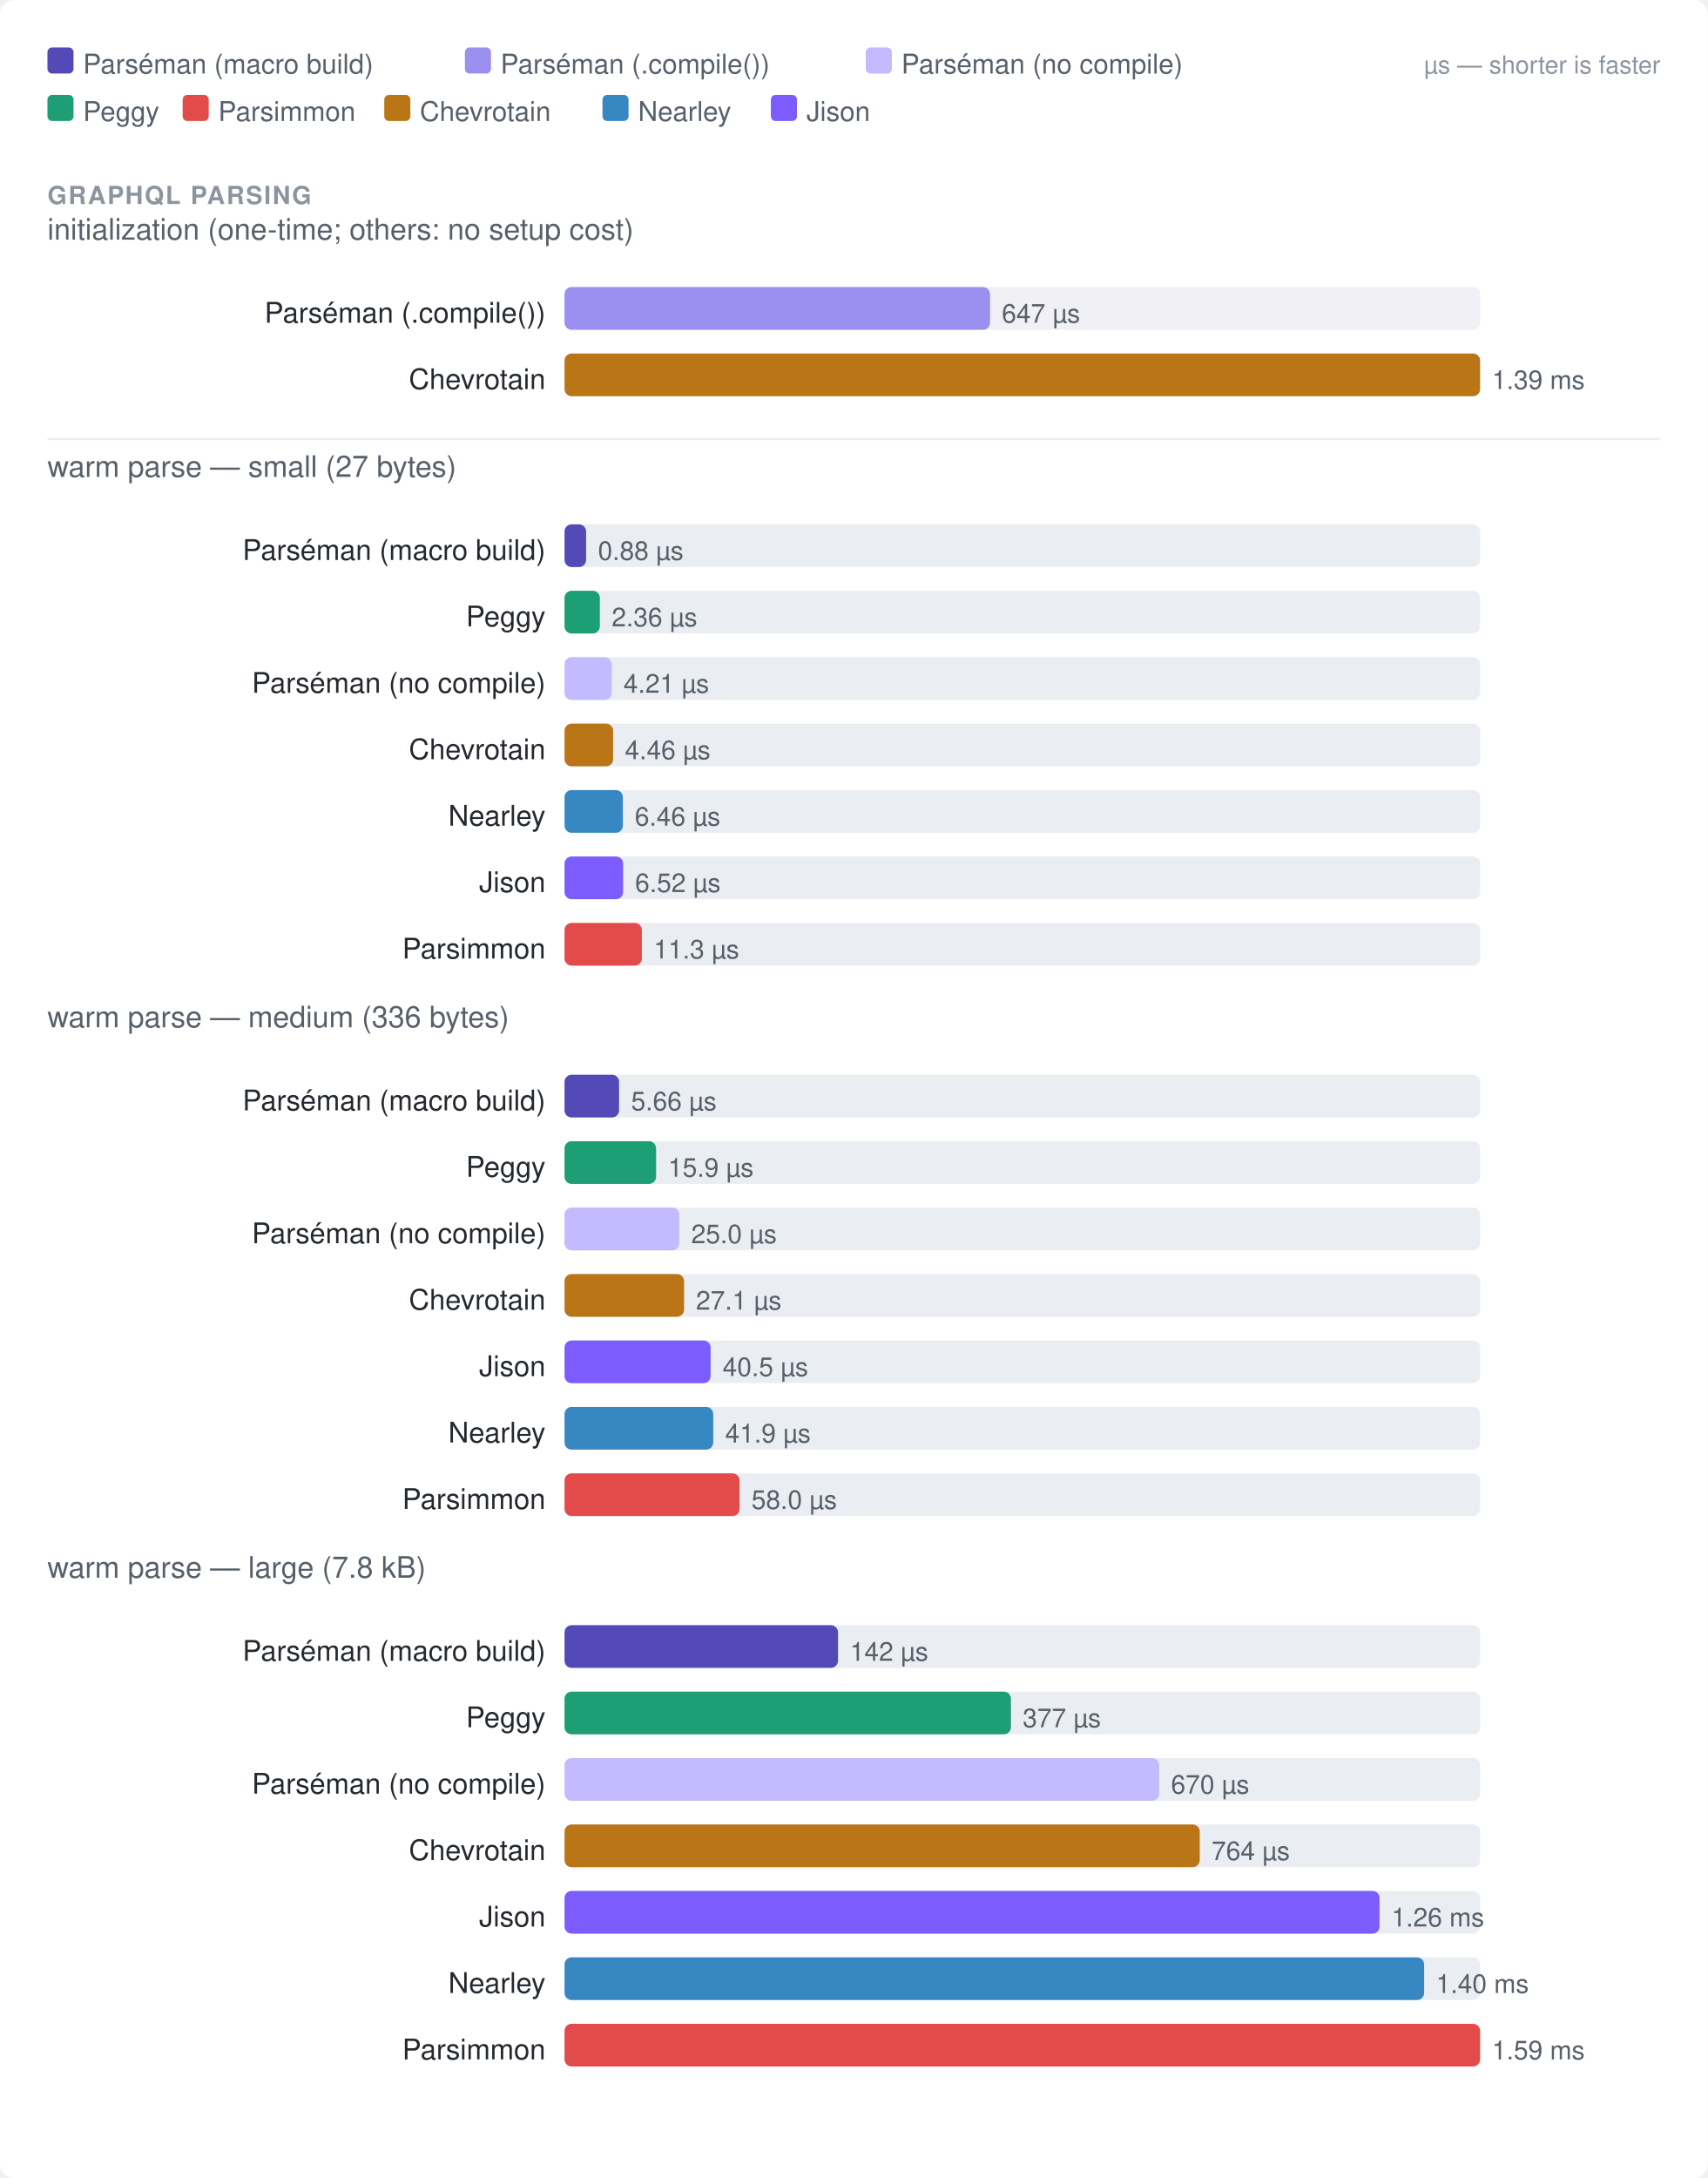
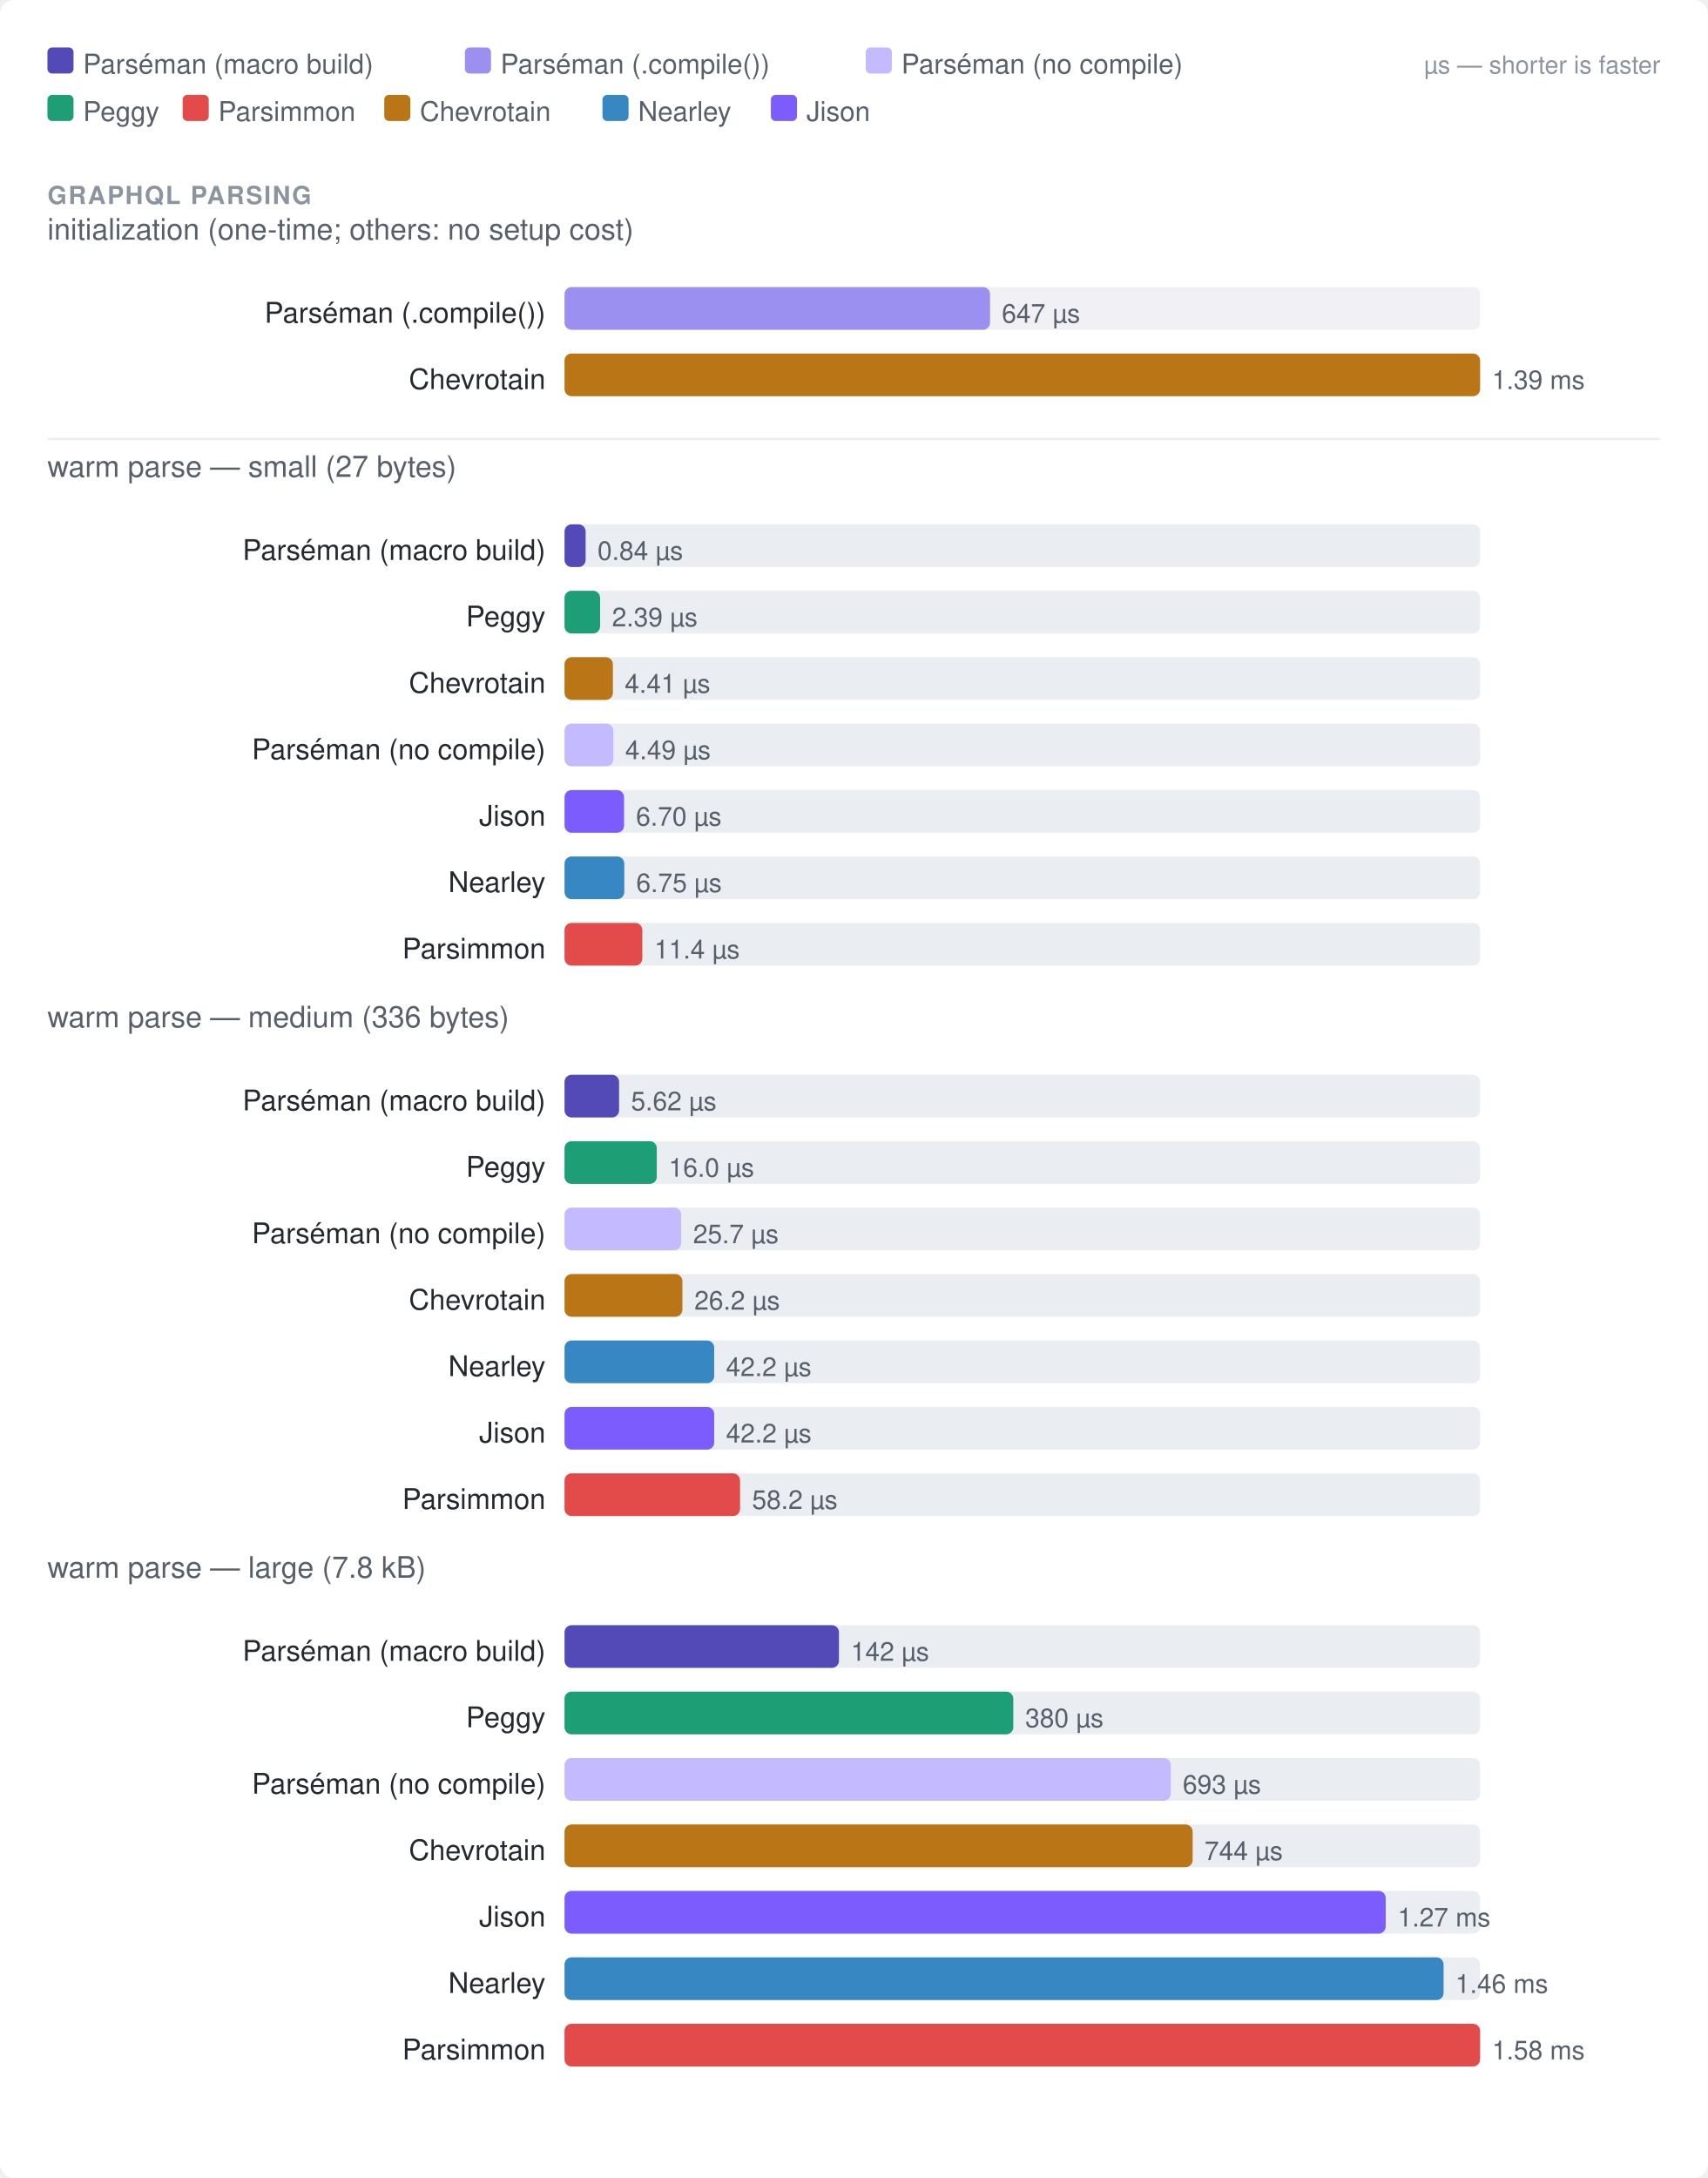
<svg xmlns="http://www.w3.org/2000/svg" viewBox="0 0 720 918" width="720" height="918">
  <rect width="720" height="918" fill="white" rx="6" />
  <rect x="20" y="20" width="11" height="11" rx="2" fill="#534AB7" />
  <text x="35" y="31" font-size="11.5" fill="#57606a" font-family="-apple-system,BlinkMacSystemFont,'Segoe UI',Helvetica,Arial,sans-serif">Parséman (macro build)</text>
  <rect x="196" y="20" width="11" height="11" rx="2" fill="#9B8FEF" />
  <text x="211" y="31" font-size="11.5" fill="#57606a" font-family="-apple-system,BlinkMacSystemFont,'Segoe UI',Helvetica,Arial,sans-serif">Parséman (.compile())</text>
  <rect x="365" y="20" width="11" height="11" rx="2" fill="#C4BAFF" />
  <text x="380" y="31" font-size="11.5" fill="#57606a" font-family="-apple-system,BlinkMacSystemFont,'Segoe UI',Helvetica,Arial,sans-serif">Parséman (no compile)</text>
  <rect x="20" y="40" width="11" height="11" rx="2" fill="#1D9E75" />
  <text x="35" y="51" font-size="11.5" fill="#57606a" font-family="-apple-system,BlinkMacSystemFont,'Segoe UI',Helvetica,Arial,sans-serif">Peggy</text>
  <rect x="77" y="40" width="11" height="11" rx="2" fill="#E24B4A" />
  <text x="92" y="51" font-size="11.5" fill="#57606a" font-family="-apple-system,BlinkMacSystemFont,'Segoe UI',Helvetica,Arial,sans-serif">Parsimmon</text>
  <rect x="162" y="40" width="11" height="11" rx="2" fill="#BA7517" />
  <text x="177" y="51" font-size="11.5" fill="#57606a" font-family="-apple-system,BlinkMacSystemFont,'Segoe UI',Helvetica,Arial,sans-serif">Chevrotain</text>
  <rect x="254" y="40" width="11" height="11" rx="2" fill="#3788C2" />
  <text x="269" y="51" font-size="11.5" fill="#57606a" font-family="-apple-system,BlinkMacSystemFont,'Segoe UI',Helvetica,Arial,sans-serif">Nearley</text>
  <rect x="325" y="40" width="11" height="11" rx="2" fill="#7C5CFC" />
  <text x="340" y="51" font-size="11.5" fill="#57606a" font-family="-apple-system,BlinkMacSystemFont,'Segoe UI',Helvetica,Arial,sans-serif">Jison</text>
  <text x="700" y="31" font-size="10.5" fill="#8c959f" text-anchor="end" font-family="-apple-system,BlinkMacSystemFont,'Segoe UI',Helvetica,Arial,sans-serif">µs — shorter is faster</text>
  <text x="20" y="86" font-size="10.5" font-weight="600" fill="#8c959f" letter-spacing="0.06em" font-family="-apple-system,BlinkMacSystemFont,'Segoe UI',Helvetica,Arial,sans-serif">GRAPHQL PARSING</text>
  <text x="20" y="101" font-size="12.5" fill="#57606a" font-family="-apple-system,BlinkMacSystemFont,'Segoe UI',Helvetica,Arial,sans-serif">initialization (one-time; others: no setup cost)</text>
  <text x="230" y="136" text-anchor="end" font-size="12" fill="#24292f" font-family="-apple-system,BlinkMacSystemFont,'Segoe UI',Helvetica,Arial,sans-serif">Parséman (.compile())</text>
  <rect x="238" y="121" width="386" height="18" rx="3" fill="#f0f0f5" />
  <rect x="238" y="121" width="179.4" height="18" rx="3" fill="#9B8FEF" />
  <text x="422.359" y="136" font-size="11" fill="#57606a" font-family="-apple-system,BlinkMacSystemFont,'Segoe UI',Helvetica,Arial,sans-serif">647 µs</text>
  <text x="230" y="164" text-anchor="end" font-size="12" fill="#24292f" font-family="-apple-system,BlinkMacSystemFont,'Segoe UI',Helvetica,Arial,sans-serif">Chevrotain</text>
  <rect x="238" y="149" width="386" height="18" rx="3" fill="#f0f0f5" />
  <rect x="238" y="149" width="386.0" height="18" rx="3" fill="#BA7517" />
  <text x="629" y="164" font-size="11" fill="#57606a" font-family="-apple-system,BlinkMacSystemFont,'Segoe UI',Helvetica,Arial,sans-serif">1.39 ms</text>
  <line x1="20" y1="185" x2="700" y2="185" stroke="#eaeef2" stroke-width="1" />
  <text x="20" y="201" font-size="12.5" fill="#57606a" font-family="-apple-system,BlinkMacSystemFont,'Segoe UI',Helvetica,Arial,sans-serif">warm parse — small  (27 bytes)</text>
  <text x="230" y="236" text-anchor="end" font-size="12" fill="#24292f" font-family="-apple-system,BlinkMacSystemFont,'Segoe UI',Helvetica,Arial,sans-serif">Parséman (macro build)</text>
  <rect x="238" y="221" width="386" height="18" rx="3" fill="#eaeef2" />
-   <rect x="238" y="221" width="9.1" height="18" rx="3" fill="#534AB7" />
-   <text x="252.088" y="236" font-size="11" fill="#57606a" font-family="-apple-system,BlinkMacSystemFont,'Segoe UI',Helvetica,Arial,sans-serif">0.88 µs</text>
+   <rect x="238" y="221" width="8.9" height="18" rx="3" fill="#534AB7" />
+   <text x="251.898" y="236" font-size="11" fill="#57606a" font-family="-apple-system,BlinkMacSystemFont,'Segoe UI',Helvetica,Arial,sans-serif">0.84 µs</text>
  <text x="230" y="264" text-anchor="end" font-size="12" fill="#24292f" font-family="-apple-system,BlinkMacSystemFont,'Segoe UI',Helvetica,Arial,sans-serif">Peggy</text>
  <rect x="238" y="249" width="386" height="18" rx="3" fill="#eaeef2" />
-   <rect x="238" y="249" width="14.9" height="18" rx="3" fill="#1D9E75" />
-   <text x="257.883" y="264" font-size="11" fill="#57606a" font-family="-apple-system,BlinkMacSystemFont,'Segoe UI',Helvetica,Arial,sans-serif">2.36 µs</text>
-   <text x="230" y="292" text-anchor="end" font-size="12" fill="#24292f" font-family="-apple-system,BlinkMacSystemFont,'Segoe UI',Helvetica,Arial,sans-serif">Parséman (no compile)</text>
+   <rect x="238" y="249" width="15.0" height="18" rx="3" fill="#1D9E75" />
+   <text x="258.009" y="264" font-size="11" fill="#57606a" font-family="-apple-system,BlinkMacSystemFont,'Segoe UI',Helvetica,Arial,sans-serif">2.39 µs</text>
+   <text x="230" y="292" text-anchor="end" font-size="12" fill="#24292f" font-family="-apple-system,BlinkMacSystemFont,'Segoe UI',Helvetica,Arial,sans-serif">Chevrotain</text>
  <rect x="238" y="277" width="386" height="18" rx="3" fill="#eaeef2" />
-   <rect x="238" y="277" width="19.9" height="18" rx="3" fill="#C4BAFF" />
-   <text x="262.878" y="292" font-size="11" fill="#57606a" font-family="-apple-system,BlinkMacSystemFont,'Segoe UI',Helvetica,Arial,sans-serif">4.21 µs</text>
-   <text x="230" y="320" text-anchor="end" font-size="12" fill="#24292f" font-family="-apple-system,BlinkMacSystemFont,'Segoe UI',Helvetica,Arial,sans-serif">Chevrotain</text>
+   <rect x="238" y="277" width="20.4" height="18" rx="3" fill="#BA7517" />
+   <text x="263.388" y="292" font-size="11" fill="#57606a" font-family="-apple-system,BlinkMacSystemFont,'Segoe UI',Helvetica,Arial,sans-serif">4.41 µs</text>
+   <text x="230" y="320" text-anchor="end" font-size="12" fill="#24292f" font-family="-apple-system,BlinkMacSystemFont,'Segoe UI',Helvetica,Arial,sans-serif">Parséman (no compile)</text>
  <rect x="238" y="305" width="386" height="18" rx="3" fill="#eaeef2" />
-   <rect x="238" y="305" width="20.5" height="18" rx="3" fill="#BA7517" />
-   <text x="263.46" y="320" font-size="11" fill="#57606a" font-family="-apple-system,BlinkMacSystemFont,'Segoe UI',Helvetica,Arial,sans-serif">4.46 µs</text>
-   <text x="230" y="348" text-anchor="end" font-size="12" fill="#24292f" font-family="-apple-system,BlinkMacSystemFont,'Segoe UI',Helvetica,Arial,sans-serif">Nearley</text>
+   <rect x="238" y="305" width="20.6" height="18" rx="3" fill="#C4BAFF" />
+   <text x="263.572" y="320" font-size="11" fill="#57606a" font-family="-apple-system,BlinkMacSystemFont,'Segoe UI',Helvetica,Arial,sans-serif">4.49 µs</text>
+   <text x="230" y="348" text-anchor="end" font-size="12" fill="#24292f" font-family="-apple-system,BlinkMacSystemFont,'Segoe UI',Helvetica,Arial,sans-serif">Jison</text>
  <rect x="238" y="333" width="386" height="18" rx="3" fill="#eaeef2" />
-   <rect x="238" y="333" width="24.6" height="18" rx="3" fill="#3788C2" />
-   <text x="267.623" y="348" font-size="11" fill="#57606a" font-family="-apple-system,BlinkMacSystemFont,'Segoe UI',Helvetica,Arial,sans-serif">6.46 µs</text>
-   <text x="230" y="376" text-anchor="end" font-size="12" fill="#24292f" font-family="-apple-system,BlinkMacSystemFont,'Segoe UI',Helvetica,Arial,sans-serif">Jison</text>
+   <rect x="238" y="333" width="25.1" height="18" rx="3" fill="#7C5CFC" />
+   <text x="268.13" y="348" font-size="11" fill="#57606a" font-family="-apple-system,BlinkMacSystemFont,'Segoe UI',Helvetica,Arial,sans-serif">6.70 µs</text>
+   <text x="230" y="376" text-anchor="end" font-size="12" fill="#24292f" font-family="-apple-system,BlinkMacSystemFont,'Segoe UI',Helvetica,Arial,sans-serif">Nearley</text>
  <rect x="238" y="361" width="386" height="18" rx="3" fill="#eaeef2" />
-   <rect x="238" y="361" width="24.7" height="18" rx="3" fill="#7C5CFC" />
-   <text x="267.737" y="376" font-size="11" fill="#57606a" font-family="-apple-system,BlinkMacSystemFont,'Segoe UI',Helvetica,Arial,sans-serif">6.52 µs</text>
+   <rect x="238" y="361" width="25.2" height="18" rx="3" fill="#3788C2" />
+   <text x="268.223" y="376" font-size="11" fill="#57606a" font-family="-apple-system,BlinkMacSystemFont,'Segoe UI',Helvetica,Arial,sans-serif">6.75 µs</text>
  <text x="230" y="404" text-anchor="end" font-size="12" fill="#24292f" font-family="-apple-system,BlinkMacSystemFont,'Segoe UI',Helvetica,Arial,sans-serif">Parsimmon</text>
  <rect x="238" y="389" width="386" height="18" rx="3" fill="#eaeef2" />
-   <rect x="238" y="389" width="32.6" height="18" rx="3" fill="#E24B4A" />
-   <text x="275.566" y="404" font-size="11" fill="#57606a" font-family="-apple-system,BlinkMacSystemFont,'Segoe UI',Helvetica,Arial,sans-serif">11.3 µs</text>
+   <rect x="238" y="389" width="32.8" height="18" rx="3" fill="#E24B4A" />
+   <text x="275.808" y="404" font-size="11" fill="#57606a" font-family="-apple-system,BlinkMacSystemFont,'Segoe UI',Helvetica,Arial,sans-serif">11.4 µs</text>
  <text x="20" y="433" font-size="12.5" fill="#57606a" font-family="-apple-system,BlinkMacSystemFont,'Segoe UI',Helvetica,Arial,sans-serif">warm parse — medium  (336 bytes)</text>
  <text x="230" y="468" text-anchor="end" font-size="12" fill="#24292f" font-family="-apple-system,BlinkMacSystemFont,'Segoe UI',Helvetica,Arial,sans-serif">Parséman (macro build)</text>
  <rect x="238" y="453" width="386" height="18" rx="3" fill="#eaeef2" />
  <rect x="238" y="453" width="23.0" height="18" rx="3" fill="#534AB7" />
-   <text x="266.048" y="468" font-size="11" fill="#57606a" font-family="-apple-system,BlinkMacSystemFont,'Segoe UI',Helvetica,Arial,sans-serif">5.66 µs</text>
+   <text x="266.015" y="468" font-size="11" fill="#57606a" font-family="-apple-system,BlinkMacSystemFont,'Segoe UI',Helvetica,Arial,sans-serif">5.62 µs</text>
  <text x="230" y="496" text-anchor="end" font-size="12" fill="#24292f" font-family="-apple-system,BlinkMacSystemFont,'Segoe UI',Helvetica,Arial,sans-serif">Peggy</text>
  <rect x="238" y="481" width="386" height="18" rx="3" fill="#eaeef2" />
-   <rect x="238" y="481" width="38.6" height="18" rx="3" fill="#1D9E75" />
-   <text x="281.642" y="496" font-size="11" fill="#57606a" font-family="-apple-system,BlinkMacSystemFont,'Segoe UI',Helvetica,Arial,sans-serif">15.9 µs</text>
+   <rect x="238" y="481" width="38.9" height="18" rx="3" fill="#1D9E75" />
+   <text x="281.882" y="496" font-size="11" fill="#57606a" font-family="-apple-system,BlinkMacSystemFont,'Segoe UI',Helvetica,Arial,sans-serif">16.0 µs</text>
  <text x="230" y="524" text-anchor="end" font-size="12" fill="#24292f" font-family="-apple-system,BlinkMacSystemFont,'Segoe UI',Helvetica,Arial,sans-serif">Parséman (no compile)</text>
  <rect x="238" y="509" width="386" height="18" rx="3" fill="#eaeef2" />
-   <rect x="238" y="509" width="48.4" height="18" rx="3" fill="#C4BAFF" />
-   <text x="291.42" y="524" font-size="11" fill="#57606a" font-family="-apple-system,BlinkMacSystemFont,'Segoe UI',Helvetica,Arial,sans-serif">25.0 µs</text>
+   <rect x="238" y="509" width="49.2" height="18" rx="3" fill="#C4BAFF" />
+   <text x="292.198" y="524" font-size="11" fill="#57606a" font-family="-apple-system,BlinkMacSystemFont,'Segoe UI',Helvetica,Arial,sans-serif">25.7 µs</text>
  <text x="230" y="552" text-anchor="end" font-size="12" fill="#24292f" font-family="-apple-system,BlinkMacSystemFont,'Segoe UI',Helvetica,Arial,sans-serif">Chevrotain</text>
  <rect x="238" y="537" width="386" height="18" rx="3" fill="#eaeef2" />
-   <rect x="238" y="537" width="50.4" height="18" rx="3" fill="#BA7517" />
-   <text x="293.405" y="552" font-size="11" fill="#57606a" font-family="-apple-system,BlinkMacSystemFont,'Segoe UI',Helvetica,Arial,sans-serif">27.1 µs</text>
-   <text x="230" y="580" text-anchor="end" font-size="12" fill="#24292f" font-family="-apple-system,BlinkMacSystemFont,'Segoe UI',Helvetica,Arial,sans-serif">Jison</text>
+   <rect x="238" y="537" width="49.7" height="18" rx="3" fill="#BA7517" />
+   <text x="292.731" y="552" font-size="11" fill="#57606a" font-family="-apple-system,BlinkMacSystemFont,'Segoe UI',Helvetica,Arial,sans-serif">26.2 µs</text>
+   <text x="230" y="580" text-anchor="end" font-size="12" fill="#24292f" font-family="-apple-system,BlinkMacSystemFont,'Segoe UI',Helvetica,Arial,sans-serif">Nearley</text>
  <rect x="238" y="565" width="386" height="18" rx="3" fill="#eaeef2" />
-   <rect x="238" y="565" width="61.6" height="18" rx="3" fill="#7C5CFC" />
-   <text x="304.646" y="580" font-size="11" fill="#57606a" font-family="-apple-system,BlinkMacSystemFont,'Segoe UI',Helvetica,Arial,sans-serif">40.5 µs</text>
-   <text x="230" y="608" text-anchor="end" font-size="12" fill="#24292f" font-family="-apple-system,BlinkMacSystemFont,'Segoe UI',Helvetica,Arial,sans-serif">Nearley</text>
+   <rect x="238" y="565" width="63.1" height="18" rx="3" fill="#3788C2" />
+   <text x="306.052" y="580" font-size="11" fill="#57606a" font-family="-apple-system,BlinkMacSystemFont,'Segoe UI',Helvetica,Arial,sans-serif">42.2 µs</text>
+   <text x="230" y="608" text-anchor="end" font-size="12" fill="#24292f" font-family="-apple-system,BlinkMacSystemFont,'Segoe UI',Helvetica,Arial,sans-serif">Jison</text>
  <rect x="238" y="593" width="386" height="18" rx="3" fill="#eaeef2" />
-   <rect x="238" y="593" width="62.7" height="18" rx="3" fill="#3788C2" />
-   <text x="305.725" y="608" font-size="11" fill="#57606a" font-family="-apple-system,BlinkMacSystemFont,'Segoe UI',Helvetica,Arial,sans-serif">41.9 µs</text>
+   <rect x="238" y="593" width="63.1" height="18" rx="3" fill="#7C5CFC" />
+   <text x="306.067" y="608" font-size="11" fill="#57606a" font-family="-apple-system,BlinkMacSystemFont,'Segoe UI',Helvetica,Arial,sans-serif">42.2 µs</text>
  <text x="230" y="636" text-anchor="end" font-size="12" fill="#24292f" font-family="-apple-system,BlinkMacSystemFont,'Segoe UI',Helvetica,Arial,sans-serif">Parsimmon</text>
  <rect x="238" y="621" width="386" height="18" rx="3" fill="#eaeef2" />
-   <rect x="238" y="621" width="73.8" height="18" rx="3" fill="#E24B4A" />
-   <text x="316.793" y="636" font-size="11" fill="#57606a" font-family="-apple-system,BlinkMacSystemFont,'Segoe UI',Helvetica,Arial,sans-serif">58.0 µs</text>
+   <rect x="238" y="621" width="74.0" height="18" rx="3" fill="#E24B4A" />
+   <text x="317.045" y="636" font-size="11" fill="#57606a" font-family="-apple-system,BlinkMacSystemFont,'Segoe UI',Helvetica,Arial,sans-serif">58.2 µs</text>
  <text x="20" y="665" font-size="12.5" fill="#57606a" font-family="-apple-system,BlinkMacSystemFont,'Segoe UI',Helvetica,Arial,sans-serif">warm parse — large  (7.8 kB)</text>
  <text x="230" y="700" text-anchor="end" font-size="12" fill="#24292f" font-family="-apple-system,BlinkMacSystemFont,'Segoe UI',Helvetica,Arial,sans-serif">Parséman (macro build)</text>
  <rect x="238" y="685" width="386" height="18" rx="3" fill="#eaeef2" />
-   <rect x="238" y="685" width="115.3" height="18" rx="3" fill="#534AB7" />
-   <text x="358.318" y="700" font-size="11" fill="#57606a" font-family="-apple-system,BlinkMacSystemFont,'Segoe UI',Helvetica,Arial,sans-serif">142 µs</text>
+   <rect x="238" y="685" width="115.7" height="18" rx="3" fill="#534AB7" />
+   <text x="358.693" y="700" font-size="11" fill="#57606a" font-family="-apple-system,BlinkMacSystemFont,'Segoe UI',Helvetica,Arial,sans-serif">142 µs</text>
  <text x="230" y="728" text-anchor="end" font-size="12" fill="#24292f" font-family="-apple-system,BlinkMacSystemFont,'Segoe UI',Helvetica,Arial,sans-serif">Peggy</text>
  <rect x="238" y="713" width="386" height="18" rx="3" fill="#eaeef2" />
-   <rect x="238" y="713" width="188.2" height="18" rx="3" fill="#1D9E75" />
-   <text x="431.152" y="728" font-size="11" fill="#57606a" font-family="-apple-system,BlinkMacSystemFont,'Segoe UI',Helvetica,Arial,sans-serif">377 µs</text>
+   <rect x="238" y="713" width="189.2" height="18" rx="3" fill="#1D9E75" />
+   <text x="432.227" y="728" font-size="11" fill="#57606a" font-family="-apple-system,BlinkMacSystemFont,'Segoe UI',Helvetica,Arial,sans-serif">380 µs</text>
  <text x="230" y="756" text-anchor="end" font-size="12" fill="#24292f" font-family="-apple-system,BlinkMacSystemFont,'Segoe UI',Helvetica,Arial,sans-serif">Parséman (no compile)</text>
  <rect x="238" y="741" width="386" height="18" rx="3" fill="#eaeef2" />
-   <rect x="238" y="741" width="250.7" height="18" rx="3" fill="#C4BAFF" />
-   <text x="493.693" y="756" font-size="11" fill="#57606a" font-family="-apple-system,BlinkMacSystemFont,'Segoe UI',Helvetica,Arial,sans-serif">670 µs</text>
+   <rect x="238" y="741" width="255.6" height="18" rx="3" fill="#C4BAFF" />
+   <text x="498.642" y="756" font-size="11" fill="#57606a" font-family="-apple-system,BlinkMacSystemFont,'Segoe UI',Helvetica,Arial,sans-serif">693 µs</text>
  <text x="230" y="784" text-anchor="end" font-size="12" fill="#24292f" font-family="-apple-system,BlinkMacSystemFont,'Segoe UI',Helvetica,Arial,sans-serif">Chevrotain</text>
  <rect x="238" y="769" width="386" height="18" rx="3" fill="#eaeef2" />
-   <rect x="238" y="769" width="267.8" height="18" rx="3" fill="#BA7517" />
-   <text x="510.781" y="784" font-size="11" fill="#57606a" font-family="-apple-system,BlinkMacSystemFont,'Segoe UI',Helvetica,Arial,sans-serif">764 µs</text>
+   <rect x="238" y="769" width="264.8" height="18" rx="3" fill="#BA7517" />
+   <text x="507.814" y="784" font-size="11" fill="#57606a" font-family="-apple-system,BlinkMacSystemFont,'Segoe UI',Helvetica,Arial,sans-serif">744 µs</text>
  <text x="230" y="812" text-anchor="end" font-size="12" fill="#24292f" font-family="-apple-system,BlinkMacSystemFont,'Segoe UI',Helvetica,Arial,sans-serif">Jison</text>
  <rect x="238" y="797" width="386" height="18" rx="3" fill="#eaeef2" />
-   <rect x="238" y="797" width="343.6" height="18" rx="3" fill="#7C5CFC" />
-   <text x="586.617" y="812" font-size="11" fill="#57606a" font-family="-apple-system,BlinkMacSystemFont,'Segoe UI',Helvetica,Arial,sans-serif">1.26 ms</text>
+   <rect x="238" y="797" width="346.2" height="18" rx="3" fill="#7C5CFC" />
+   <text x="589.229" y="812" font-size="11" fill="#57606a" font-family="-apple-system,BlinkMacSystemFont,'Segoe UI',Helvetica,Arial,sans-serif">1.27 ms</text>
  <text x="230" y="840" text-anchor="end" font-size="12" fill="#24292f" font-family="-apple-system,BlinkMacSystemFont,'Segoe UI',Helvetica,Arial,sans-serif">Nearley</text>
  <rect x="238" y="825" width="386" height="18" rx="3" fill="#eaeef2" />
-   <rect x="238" y="825" width="362.4" height="18" rx="3" fill="#3788C2" />
-   <text x="605.414" y="840" font-size="11" fill="#57606a" font-family="-apple-system,BlinkMacSystemFont,'Segoe UI',Helvetica,Arial,sans-serif">1.40 ms</text>
+   <rect x="238" y="825" width="370.6" height="18" rx="3" fill="#3788C2" />
+   <text x="613.587" y="840" font-size="11" fill="#57606a" font-family="-apple-system,BlinkMacSystemFont,'Segoe UI',Helvetica,Arial,sans-serif">1.46 ms</text>
  <text x="230" y="868" text-anchor="end" font-size="12" fill="#24292f" font-family="-apple-system,BlinkMacSystemFont,'Segoe UI',Helvetica,Arial,sans-serif">Parsimmon</text>
  <rect x="238" y="853" width="386" height="18" rx="3" fill="#eaeef2" />
  <rect x="238" y="853" width="386.0" height="18" rx="3" fill="#E24B4A" />
-   <text x="629" y="868" font-size="11" fill="#57606a" font-family="-apple-system,BlinkMacSystemFont,'Segoe UI',Helvetica,Arial,sans-serif">1.59 ms</text>
+   <text x="629" y="868" font-size="11" fill="#57606a" font-family="-apple-system,BlinkMacSystemFont,'Segoe UI',Helvetica,Arial,sans-serif">1.58 ms</text>
</svg>
